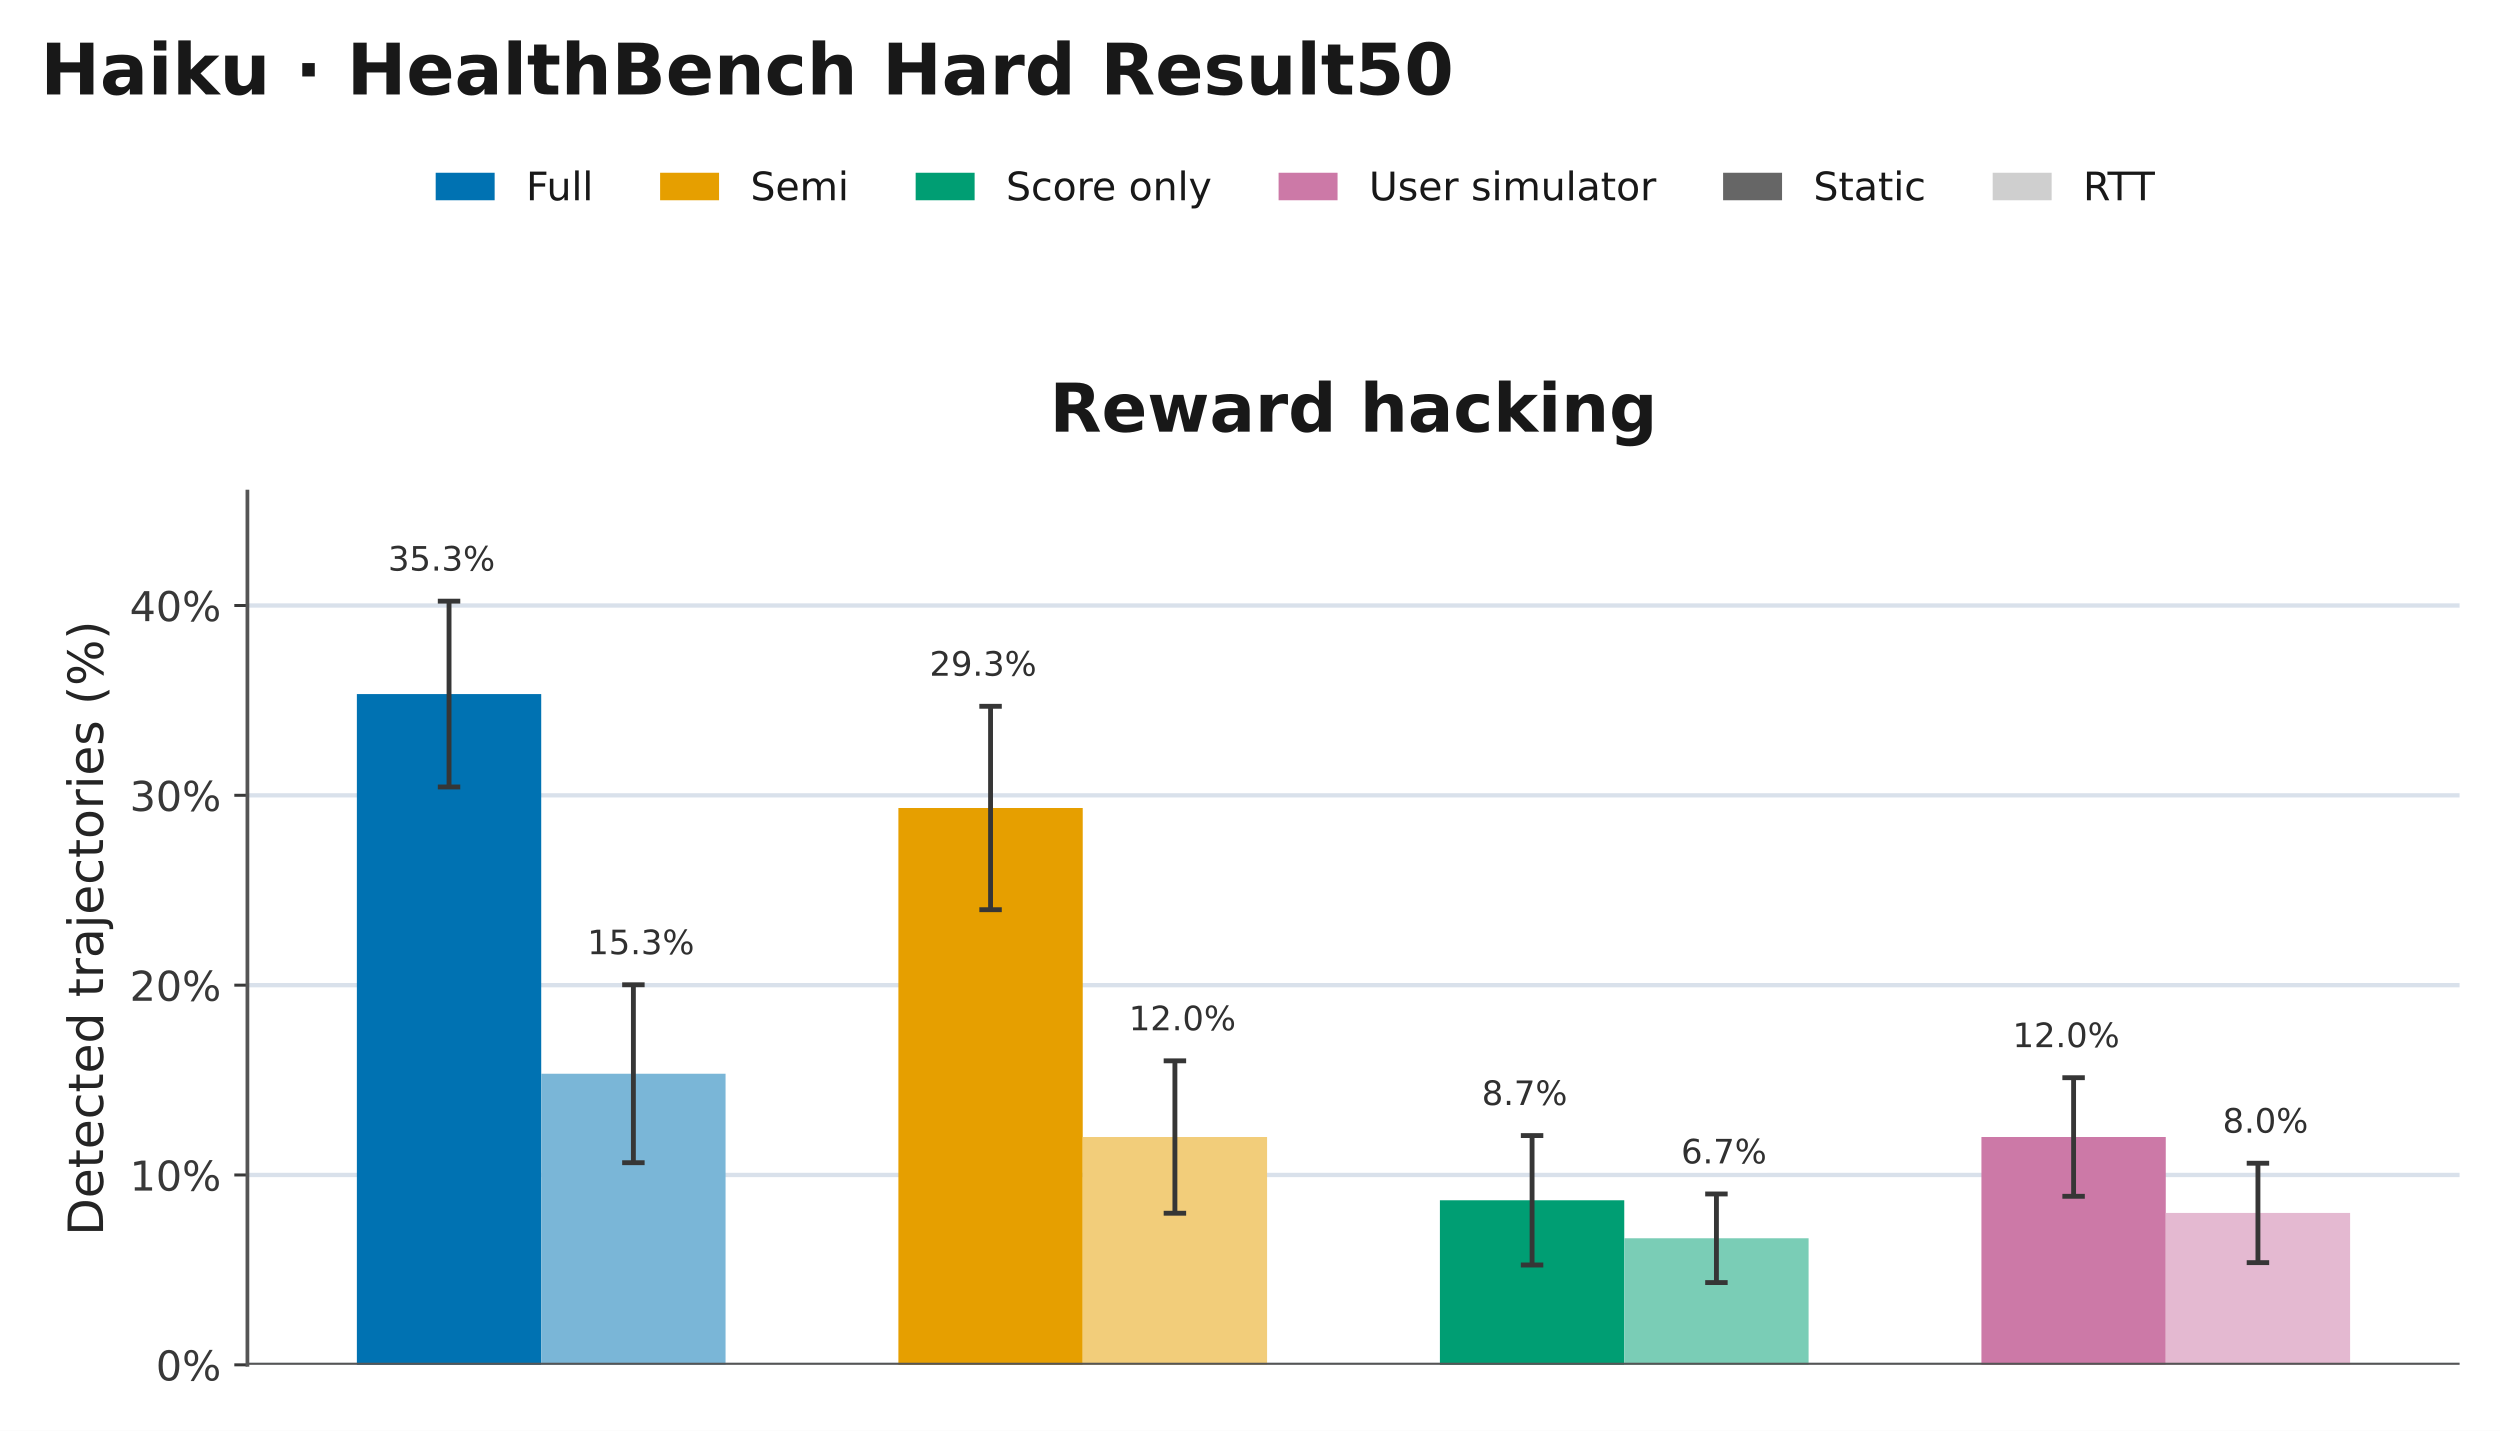
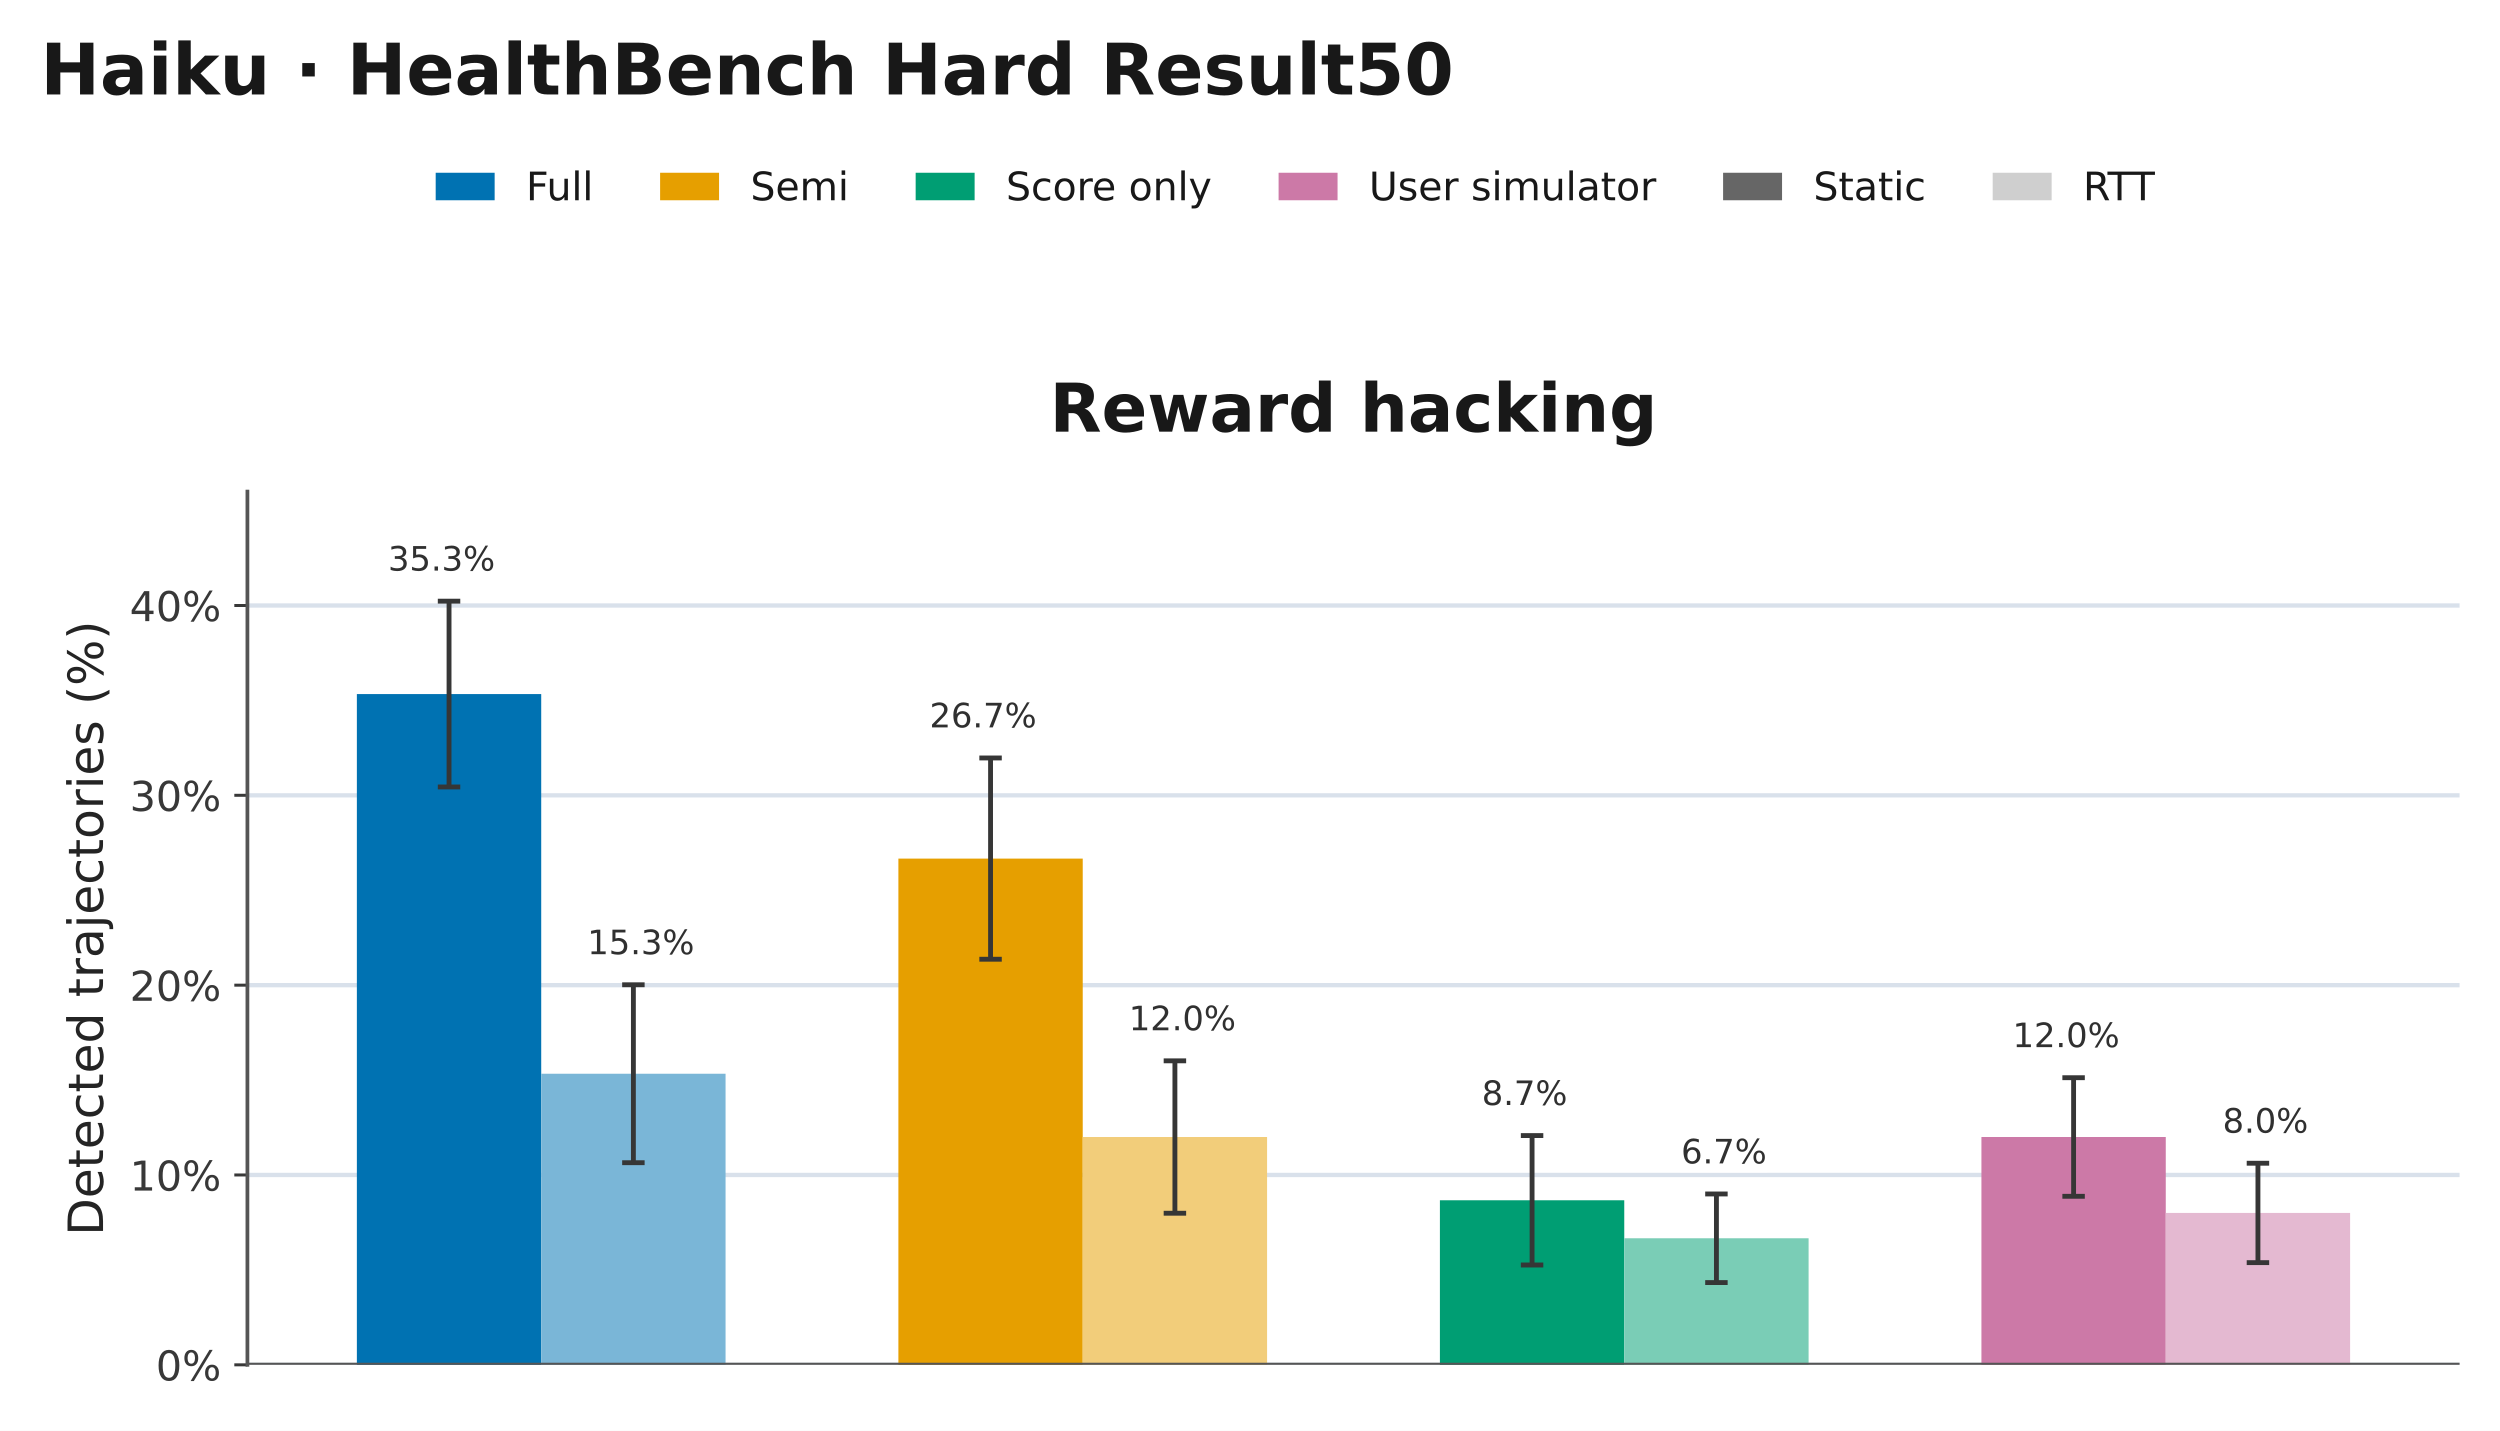
<svg xmlns="http://www.w3.org/2000/svg" xmlns:xlink="http://www.w3.org/1999/xlink" width="667.872pt" height="382.229pt" viewBox="0 0 667.872 382.229" version="1.1">
  <defs>
    <style type="text/css">*{stroke-linejoin: round; stroke-linecap: butt}</style>
  </defs>
  <g id="figure_1">
    <g id="patch_1">
      <path d="M 0 382.229  L 667.872 382.229  L 667.872 0  L 0 0  z " style="fill: #ffffff" />
    </g>
    <g id="axes_1">
      <g id="patch_2">
        <path d="M 66.096 364.608  L 657.072 364.608  L 657.072 131.328  L 66.096 131.328  z " style="fill: #ffffff" />
      </g>
      <g id="matplotlib.axis_1" />
      <g id="matplotlib.axis_2">
        <g id="ytick_1">
          <g id="line2d_1">
-             <path d="M 66.096 364.608  L 657.072 364.608  " clip-path="url(#pe18e950a6a)" style="fill: none; stroke: #d9e1eb; stroke-width: 1.15; stroke-linecap: square" />
+             <path d="M 66.096 364.608  L 657.072 364.608  " clip-path="url(#pf18bc95b98)" style="fill: none; stroke: #d9e1eb; stroke-width: 1.15; stroke-linecap: square" />
          </g>
          <g id="line2d_2">
            <defs>
-               <path id="m7b0437e97c" d="M 0 0  L -3.5 0  " style="stroke: #383838; stroke-width: 0.8" />
+               <path id="m5395bd5f37" d="M 0 0  L -3.5 0  " style="stroke: #383838; stroke-width: 0.8" />
            </defs>
            <g>
-               <use xlink:href="#m7b0437e97c" x="66.096" y="364.608" style="fill: #383838; stroke: #383838; stroke-width: 0.8" />
+               <use xlink:href="#m5395bd5f37" x="66.096" y="364.608" style="fill: #383838; stroke: #383838; stroke-width: 0.8" />
            </g>
          </g>
          <g id="text_1">
            <text style="font-size: 11px; font-family: 'DejaVu Sans'; text-anchor: end; fill: #383838" x="59.096" y="368.787" transform="rotate(-0 59.096 368.7867)">0%</text>
          </g>
        </g>
        <g id="ytick_2">
          <g id="line2d_3">
-             <path d="M 66.096 313.895  L 657.072 313.895  " clip-path="url(#pe18e950a6a)" style="fill: none; stroke: #d9e1eb; stroke-width: 1.15; stroke-linecap: square" />
+             <path d="M 66.096 313.895  L 657.072 313.895  " clip-path="url(#pf18bc95b98)" style="fill: none; stroke: #d9e1eb; stroke-width: 1.15; stroke-linecap: square" />
          </g>
          <g id="line2d_4">
            <g>
-               <use xlink:href="#m7b0437e97c" x="66.096" y="313.895" style="fill: #383838; stroke: #383838; stroke-width: 0.8" />
+               <use xlink:href="#m5395bd5f37" x="66.096" y="313.895" style="fill: #383838; stroke: #383838; stroke-width: 0.8" />
            </g>
          </g>
          <g id="text_2">
            <text style="font-size: 11px; font-family: 'DejaVu Sans'; text-anchor: end; fill: #383838" x="59.096" y="318.074" transform="rotate(-0 59.096 318.0737)">10%</text>
          </g>
        </g>
        <g id="ytick_3">
          <g id="line2d_5">
-             <path d="M 66.096 263.182  L 657.072 263.182  " clip-path="url(#pe18e950a6a)" style="fill: none; stroke: #d9e1eb; stroke-width: 1.15; stroke-linecap: square" />
+             <path d="M 66.096 263.182  L 657.072 263.182  " clip-path="url(#pf18bc95b98)" style="fill: none; stroke: #d9e1eb; stroke-width: 1.15; stroke-linecap: square" />
          </g>
          <g id="line2d_6">
            <g>
-               <use xlink:href="#m7b0437e97c" x="66.096" y="263.182" style="fill: #383838; stroke: #383838; stroke-width: 0.8" />
+               <use xlink:href="#m5395bd5f37" x="66.096" y="263.182" style="fill: #383838; stroke: #383838; stroke-width: 0.8" />
            </g>
          </g>
          <g id="text_3">
            <text style="font-size: 11px; font-family: 'DejaVu Sans'; text-anchor: end; fill: #383838" x="59.096" y="267.361" transform="rotate(-0 59.096 267.3606)">20%</text>
          </g>
        </g>
        <g id="ytick_4">
          <g id="line2d_7">
-             <path d="M 66.096 212.469  L 657.072 212.469  " clip-path="url(#pe18e950a6a)" style="fill: none; stroke: #d9e1eb; stroke-width: 1.15; stroke-linecap: square" />
+             <path d="M 66.096 212.469  L 657.072 212.469  " clip-path="url(#pf18bc95b98)" style="fill: none; stroke: #d9e1eb; stroke-width: 1.15; stroke-linecap: square" />
          </g>
          <g id="line2d_8">
            <g>
-               <use xlink:href="#m7b0437e97c" x="66.096" y="212.469" style="fill: #383838; stroke: #383838; stroke-width: 0.8" />
+               <use xlink:href="#m5395bd5f37" x="66.096" y="212.469" style="fill: #383838; stroke: #383838; stroke-width: 0.8" />
            </g>
          </g>
          <g id="text_4">
            <text style="font-size: 11px; font-family: 'DejaVu Sans'; text-anchor: end; fill: #383838" x="59.096" y="216.648" transform="rotate(-0 59.096 216.6476)">30%</text>
          </g>
        </g>
        <g id="ytick_5">
          <g id="line2d_9">
-             <path d="M 66.096 161.756  L 657.072 161.756  " clip-path="url(#pe18e950a6a)" style="fill: none; stroke: #d9e1eb; stroke-width: 1.15; stroke-linecap: square" />
+             <path d="M 66.096 161.756  L 657.072 161.756  " clip-path="url(#pf18bc95b98)" style="fill: none; stroke: #d9e1eb; stroke-width: 1.15; stroke-linecap: square" />
          </g>
          <g id="line2d_10">
            <g>
-               <use xlink:href="#m7b0437e97c" x="66.096" y="161.756" style="fill: #383838; stroke: #383838; stroke-width: 0.8" />
+               <use xlink:href="#m5395bd5f37" x="66.096" y="161.756" style="fill: #383838; stroke: #383838; stroke-width: 0.8" />
            </g>
          </g>
          <g id="text_5">
            <text style="font-size: 11px; font-family: 'DejaVu Sans'; text-anchor: end; fill: #383838" x="59.096" y="165.935" transform="rotate(-0 59.096 165.9345)">40%</text>
          </g>
        </g>
        <g id="text_6">
          <text style="font-size: 13px; font-family: 'DejaVu Sans'; text-anchor: middle; fill: #242424" x="27.524" y="247.968" transform="rotate(-90 27.52373 247.968)">Detected trajectories (%)</text>
        </g>
      </g>
      <g id="patch_3">
-         <path d="M 95.337 364.608  L 144.585 364.608  L 144.585 185.422  L 95.337 185.422  z " clip-path="url(#pe18e950a6a)" style="fill: #0072b2" />
+         <path d="M 95.337 364.608  L 144.585 364.608  L 144.585 185.422  L 95.337 185.422  z " clip-path="url(#pf18bc95b98)" style="fill: #0072b2" />
      </g>
      <g id="patch_4">
-         <path d="M 144.585 364.608  L 193.833 364.608  L 193.833 286.848  L 144.585 286.848  z " clip-path="url(#pe18e950a6a)" style="fill: #7ab6d7" />
+         <path d="M 144.585 364.608  L 193.833 364.608  L 193.833 286.848  L 144.585 286.848  z " clip-path="url(#pf18bc95b98)" style="fill: #7ab6d7" />
      </g>
      <g id="patch_5">
-         <path d="M 240.003 364.608  L 289.251 364.608  L 289.251 215.85  L 240.003 215.85  z " clip-path="url(#pe18e950a6a)" style="fill: #e69f00" />
+         <path d="M 240.003 364.608  L 289.251 364.608  L 289.251 229.373  L 240.003 229.373  z " clip-path="url(#pf18bc95b98)" style="fill: #e69f00" />
      </g>
      <g id="patch_6">
-         <path d="M 289.251 364.608  L 338.499 364.608  L 338.499 303.752  L 289.251 303.752  z " clip-path="url(#pe18e950a6a)" style="fill: #f2cd7a" />
+         <path d="M 289.251 364.608  L 338.499 364.608  L 338.499 303.752  L 289.251 303.752  z " clip-path="url(#pf18bc95b98)" style="fill: #f2cd7a" />
      </g>
      <g id="patch_7">
-         <path d="M 384.669 364.608  L 433.917 364.608  L 433.917 320.657  L 384.669 320.657  z " clip-path="url(#pe18e950a6a)" style="fill: #009e73" />
+         <path d="M 384.669 364.608  L 433.917 364.608  L 433.917 320.657  L 384.669 320.657  z " clip-path="url(#pf18bc95b98)" style="fill: #009e73" />
      </g>
      <g id="patch_8">
-         <path d="M 433.917 364.608  L 483.165 364.608  L 483.165 330.799  L 433.917 330.799  z " clip-path="url(#pe18e950a6a)" style="fill: #7acdb6" />
+         <path d="M 433.917 364.608  L 483.165 364.608  L 483.165 330.799  L 433.917 330.799  z " clip-path="url(#pf18bc95b98)" style="fill: #7acdb6" />
      </g>
      <g id="patch_9">
-         <path d="M 529.335 364.608  L 578.583 364.608  L 578.583 303.752  L 529.335 303.752  z " clip-path="url(#pe18e950a6a)" style="fill: #cc79a7" />
+         <path d="M 529.335 364.608  L 578.583 364.608  L 578.583 303.752  L 529.335 303.752  z " clip-path="url(#pf18bc95b98)" style="fill: #cc79a7" />
      </g>
      <g id="patch_10">
-         <path d="M 578.583 364.608  L 627.831 364.608  L 627.831 324.038  L 578.583 324.038  z " clip-path="url(#pe18e950a6a)" style="fill: #e4b9d1" />
+         <path d="M 578.583 364.608  L 627.831 364.608  L 627.831 324.038  L 578.583 324.038  z " clip-path="url(#pf18bc95b98)" style="fill: #e4b9d1" />
      </g>
      <g id="patch_11">
        <path d="M 66.096 364.608  L 66.096 131.328  " style="fill: none; stroke: #555555; stroke-linejoin: miter; stroke-linecap: square" />
      </g>
      <g id="line2d_11">
-         <path d="M 66.096 364.608  L 657.072 364.608  " clip-path="url(#pe18e950a6a)" style="fill: none; stroke: #555555; stroke-width: 1.1; stroke-linecap: square" />
+         <path d="M 66.096 364.608  L 657.072 364.608  " clip-path="url(#pf18bc95b98)" style="fill: none; stroke: #555555; stroke-width: 1.1; stroke-linecap: square" />
      </g>
      <g id="text_7">
        <text style="font-weight: 700; font-size: 18px; font-family: 'DejaVu Sans'; text-anchor: middle; fill: #181818" x="361.584" y="115.328" transform="rotate(-0 361.584 115.328)">Reward hacking</text>
      </g>
      <g id="LineCollection_1">
-         <path d="M 119.961 210.243  L 119.961 160.601  " clip-path="url(#pe18e950a6a)" style="fill: none; stroke: #363636; stroke-width: 1.3" />
+         <path d="M 119.961 210.243  L 119.961 160.601  " clip-path="url(#pf18bc95b98)" style="fill: none; stroke: #363636; stroke-width: 1.3" />
      </g>
      <g id="line2d_12">
        <defs>
-           <path id="m4e76de03ec" d="M 3 0  L -3 -0  " style="stroke: #363636; stroke-width: 1.3" />
+           <path id="m29296901d3" d="M 3 0  L -3 -0  " style="stroke: #363636; stroke-width: 1.3" />
        </defs>
-         <g clip-path="url(#pe18e950a6a)">
-           <use xlink:href="#m4e76de03ec" x="119.961" y="210.243" style="fill: #1f77b4; stroke: #363636; stroke-width: 1.3" />
+         <g clip-path="url(#pf18bc95b98)">
+           <use xlink:href="#m29296901d3" x="119.961" y="210.243" style="fill: #1f77b4; stroke: #363636; stroke-width: 1.3" />
        </g>
      </g>
      <g id="line2d_13">
-         <g clip-path="url(#pe18e950a6a)">
-           <use xlink:href="#m4e76de03ec" x="119.961" y="160.601" style="fill: #1f77b4; stroke: #363636; stroke-width: 1.3" />
+         <g clip-path="url(#pf18bc95b98)">
+           <use xlink:href="#m29296901d3" x="119.961" y="160.601" style="fill: #1f77b4; stroke: #363636; stroke-width: 1.3" />
        </g>
      </g>
      <g id="LineCollection_2">
-         <path d="M 169.209 310.612  L 169.209 263.084  " clip-path="url(#pe18e950a6a)" style="fill: none; stroke: #363636; stroke-width: 1.3" />
+         <path d="M 169.209 310.612  L 169.209 263.084  " clip-path="url(#pf18bc95b98)" style="fill: none; stroke: #363636; stroke-width: 1.3" />
      </g>
      <g id="line2d_14">
-         <g clip-path="url(#pe18e950a6a)">
-           <use xlink:href="#m4e76de03ec" x="169.209" y="310.612" style="fill: #1f77b4; stroke: #363636; stroke-width: 1.3" />
+         <g clip-path="url(#pf18bc95b98)">
+           <use xlink:href="#m29296901d3" x="169.209" y="310.612" style="fill: #1f77b4; stroke: #363636; stroke-width: 1.3" />
        </g>
      </g>
      <g id="line2d_15">
-         <g clip-path="url(#pe18e950a6a)">
-           <use xlink:href="#m4e76de03ec" x="169.209" y="263.084" style="fill: #1f77b4; stroke: #363636; stroke-width: 1.3" />
+         <g clip-path="url(#pf18bc95b98)">
+           <use xlink:href="#m29296901d3" x="169.209" y="263.084" style="fill: #1f77b4; stroke: #363636; stroke-width: 1.3" />
        </g>
      </g>
      <g id="LineCollection_3">
-         <path d="M 264.627 243.017  L 264.627 188.682  " clip-path="url(#pe18e950a6a)" style="fill: none; stroke: #363636; stroke-width: 1.3" />
+         <path d="M 264.627 256.264  L 264.627 202.482  " clip-path="url(#pf18bc95b98)" style="fill: none; stroke: #363636; stroke-width: 1.3" />
      </g>
      <g id="line2d_16">
-         <g clip-path="url(#pe18e950a6a)">
-           <use xlink:href="#m4e76de03ec" x="264.627" y="243.017" style="fill: #1f77b4; stroke: #363636; stroke-width: 1.3" />
+         <g clip-path="url(#pf18bc95b98)">
+           <use xlink:href="#m29296901d3" x="264.627" y="256.264" style="fill: #1f77b4; stroke: #363636; stroke-width: 1.3" />
        </g>
      </g>
      <g id="line2d_17">
-         <g clip-path="url(#pe18e950a6a)">
-           <use xlink:href="#m4e76de03ec" x="264.627" y="188.682" style="fill: #1f77b4; stroke: #363636; stroke-width: 1.3" />
+         <g clip-path="url(#pf18bc95b98)">
+           <use xlink:href="#m29296901d3" x="264.627" y="202.482" style="fill: #1f77b4; stroke: #363636; stroke-width: 1.3" />
        </g>
      </g>
      <g id="LineCollection_4">
-         <path d="M 313.875 324.106  L 313.875 283.398  " clip-path="url(#pe18e950a6a)" style="fill: none; stroke: #363636; stroke-width: 1.3" />
+         <path d="M 313.875 324.106  L 313.875 283.398  " clip-path="url(#pf18bc95b98)" style="fill: none; stroke: #363636; stroke-width: 1.3" />
      </g>
      <g id="line2d_18">
-         <g clip-path="url(#pe18e950a6a)">
-           <use xlink:href="#m4e76de03ec" x="313.875" y="324.106" style="fill: #1f77b4; stroke: #363636; stroke-width: 1.3" />
+         <g clip-path="url(#pf18bc95b98)">
+           <use xlink:href="#m29296901d3" x="313.875" y="324.106" style="fill: #1f77b4; stroke: #363636; stroke-width: 1.3" />
        </g>
      </g>
      <g id="line2d_19">
-         <g clip-path="url(#pe18e950a6a)">
-           <use xlink:href="#m4e76de03ec" x="313.875" y="283.398" style="fill: #1f77b4; stroke: #363636; stroke-width: 1.3" />
+         <g clip-path="url(#pf18bc95b98)">
+           <use xlink:href="#m29296901d3" x="313.875" y="283.398" style="fill: #1f77b4; stroke: #363636; stroke-width: 1.3" />
        </g>
      </g>
      <g id="LineCollection_5">
-         <path d="M 409.293 337.943  L 409.293 303.37  " clip-path="url(#pe18e950a6a)" style="fill: none; stroke: #363636; stroke-width: 1.3" />
+         <path d="M 409.293 337.943  L 409.293 303.37  " clip-path="url(#pf18bc95b98)" style="fill: none; stroke: #363636; stroke-width: 1.3" />
      </g>
      <g id="line2d_20">
-         <g clip-path="url(#pe18e950a6a)">
-           <use xlink:href="#m4e76de03ec" x="409.293" y="337.943" style="fill: #1f77b4; stroke: #363636; stroke-width: 1.3" />
+         <g clip-path="url(#pf18bc95b98)">
+           <use xlink:href="#m29296901d3" x="409.293" y="337.943" style="fill: #1f77b4; stroke: #363636; stroke-width: 1.3" />
        </g>
      </g>
      <g id="line2d_21">
-         <g clip-path="url(#pe18e950a6a)">
-           <use xlink:href="#m4e76de03ec" x="409.293" y="303.37" style="fill: #1f77b4; stroke: #363636; stroke-width: 1.3" />
+         <g clip-path="url(#pf18bc95b98)">
+           <use xlink:href="#m29296901d3" x="409.293" y="303.37" style="fill: #1f77b4; stroke: #363636; stroke-width: 1.3" />
        </g>
      </g>
      <g id="LineCollection_6">
-         <path d="M 458.541 342.63  L 458.541 318.969  " clip-path="url(#pe18e950a6a)" style="fill: none; stroke: #363636; stroke-width: 1.3" />
+         <path d="M 458.541 342.63  L 458.541 318.969  " clip-path="url(#pf18bc95b98)" style="fill: none; stroke: #363636; stroke-width: 1.3" />
      </g>
      <g id="line2d_22">
-         <g clip-path="url(#pe18e950a6a)">
-           <use xlink:href="#m4e76de03ec" x="458.541" y="342.63" style="fill: #1f77b4; stroke: #363636; stroke-width: 1.3" />
+         <g clip-path="url(#pf18bc95b98)">
+           <use xlink:href="#m29296901d3" x="458.541" y="342.63" style="fill: #1f77b4; stroke: #363636; stroke-width: 1.3" />
        </g>
      </g>
      <g id="line2d_23">
-         <g clip-path="url(#pe18e950a6a)">
-           <use xlink:href="#m4e76de03ec" x="458.541" y="318.969" style="fill: #1f77b4; stroke: #363636; stroke-width: 1.3" />
+         <g clip-path="url(#pf18bc95b98)">
+           <use xlink:href="#m29296901d3" x="458.541" y="318.969" style="fill: #1f77b4; stroke: #363636; stroke-width: 1.3" />
        </g>
      </g>
      <g id="LineCollection_7">
-         <path d="M 553.959 319.595  L 553.959 287.909  " clip-path="url(#pe18e950a6a)" style="fill: none; stroke: #363636; stroke-width: 1.3" />
+         <path d="M 553.959 319.595  L 553.959 287.909  " clip-path="url(#pf18bc95b98)" style="fill: none; stroke: #363636; stroke-width: 1.3" />
      </g>
      <g id="line2d_24">
-         <g clip-path="url(#pe18e950a6a)">
-           <use xlink:href="#m4e76de03ec" x="553.959" y="319.595" style="fill: #1f77b4; stroke: #363636; stroke-width: 1.3" />
+         <g clip-path="url(#pf18bc95b98)">
+           <use xlink:href="#m29296901d3" x="553.959" y="319.595" style="fill: #1f77b4; stroke: #363636; stroke-width: 1.3" />
        </g>
      </g>
      <g id="line2d_25">
-         <g clip-path="url(#pe18e950a6a)">
-           <use xlink:href="#m4e76de03ec" x="553.959" y="287.909" style="fill: #1f77b4; stroke: #363636; stroke-width: 1.3" />
+         <g clip-path="url(#pf18bc95b98)">
+           <use xlink:href="#m29296901d3" x="553.959" y="287.909" style="fill: #1f77b4; stroke: #363636; stroke-width: 1.3" />
        </g>
      </g>
      <g id="LineCollection_8">
-         <path d="M 603.207 337.317  L 603.207 310.758  " clip-path="url(#pe18e950a6a)" style="fill: none; stroke: #363636; stroke-width: 1.3" />
+         <path d="M 603.207 337.317  L 603.207 310.758  " clip-path="url(#pf18bc95b98)" style="fill: none; stroke: #363636; stroke-width: 1.3" />
      </g>
      <g id="line2d_26">
-         <g clip-path="url(#pe18e950a6a)">
-           <use xlink:href="#m4e76de03ec" x="603.207" y="337.317" style="fill: #1f77b4; stroke: #363636; stroke-width: 1.3" />
+         <g clip-path="url(#pf18bc95b98)">
+           <use xlink:href="#m29296901d3" x="603.207" y="337.317" style="fill: #1f77b4; stroke: #363636; stroke-width: 1.3" />
        </g>
      </g>
      <g id="line2d_27">
-         <g clip-path="url(#pe18e950a6a)">
-           <use xlink:href="#m4e76de03ec" x="603.207" y="310.758" style="fill: #1f77b4; stroke: #363636; stroke-width: 1.3" />
+         <g clip-path="url(#pf18bc95b98)">
+           <use xlink:href="#m29296901d3" x="603.207" y="310.758" style="fill: #1f77b4; stroke: #363636; stroke-width: 1.3" />
        </g>
      </g>
      <g id="text_8">
        <g id="patch_12">
          <path d="M 103.486 154.781  L 132.436 154.781  L 132.436 145.421  L 103.486 145.421  z " style="fill: #ffffff" />
        </g>
        <text style="font-size: 9px; font-family: 'DejaVu Sans'; text-anchor: middle; fill: #303030" x="117.961" y="152.439" transform="rotate(-0 117.961 152.4391)">35.3%</text>
      </g>
      <g id="text_9">
        <g id="patch_13">
          <path d="M 156.734 257.264  L 185.684 257.264  L 185.684 247.904  L 156.734 247.904  z " style="fill: #ffffff" />
        </g>
        <text style="font-size: 9px; font-family: 'DejaVu Sans'; text-anchor: middle; fill: #303030" x="171.209" y="254.921" transform="rotate(-0 171.209 254.9214)">15.3%</text>
      </g>
      <g id="text_10">
        <g id="patch_14">
-           <path d="M 248.152 182.862  L 277.102 182.862  L 277.102 173.502  L 248.152 173.502  z " style="fill: #ffffff" />
-         </g>
-         <text style="font-size: 9px; font-family: 'DejaVu Sans'; text-anchor: middle; fill: #303030" x="262.627" y="180.52" transform="rotate(-0 262.627 180.5202)">29.3%</text>
+           <path d="M 248.152 196.662  L 277.102 196.662  L 277.102 187.302  L 248.152 187.302  z " style="fill: #ffffff" />
+         </g>
+         <text style="font-size: 9px; font-family: 'DejaVu Sans'; text-anchor: middle; fill: #303030" x="262.627" y="194.32" transform="rotate(-0 262.627 194.3198)">26.7%</text>
      </g>
      <g id="text_11">
        <g id="patch_15">
          <path d="M 301.4 277.578  L 330.35 277.578  L 330.35 268.218  L 301.4 268.218  z " style="fill: #ffffff" />
        </g>
        <text style="font-size: 9px; font-family: 'DejaVu Sans'; text-anchor: middle; fill: #303030" x="315.875" y="275.236" transform="rotate(-0 315.875 275.2361)">12.0%</text>
      </g>
      <g id="text_12">
        <g id="patch_16">
          <path d="M 395.681 297.55  L 418.905 297.55  L 418.905 288.19  L 395.681 288.19  z " style="fill: #ffffff" />
        </g>
        <text style="font-size: 9px; font-family: 'DejaVu Sans'; text-anchor: middle; fill: #303030" x="407.293" y="295.208" transform="rotate(-0 407.293 295.2082)">8.7%</text>
      </g>
      <g id="text_13">
        <g id="patch_17">
          <path d="M 448.929 313.149  L 472.153 313.149  L 472.153 303.789  L 448.929 303.789  z " style="fill: #ffffff" />
        </g>
        <text style="font-size: 9px; font-family: 'DejaVu Sans'; text-anchor: middle; fill: #303030" x="460.541" y="310.807" transform="rotate(-0 460.541 310.8066)">6.7%</text>
      </g>
      <g id="text_14">
        <g id="patch_18">
          <path d="M 537.484 282.089  L 566.434 282.089  L 566.434 272.729  L 537.484 272.729  z " style="fill: #ffffff" />
        </g>
        <text style="font-size: 9px; font-family: 'DejaVu Sans'; text-anchor: middle; fill: #303030" x="551.959" y="279.747" transform="rotate(-0 551.959 279.7473)">12.0%</text>
      </g>
      <g id="text_15">
        <g id="patch_19">
          <path d="M 593.595 304.938  L 616.819 304.938  L 616.819 295.578  L 593.595 295.578  z " style="fill: #ffffff" />
        </g>
        <text style="font-size: 9px; font-family: 'DejaVu Sans'; text-anchor: middle; fill: #303030" x="605.207" y="302.596" transform="rotate(-0 605.207 302.5957)">8.0%</text>
      </g>
    </g>
    <g id="text_16">
      <text style="font-weight: 700; font-size: 19px; font-family: 'DejaVu Sans'; text-anchor: start; fill: #181818" x="10.8" y="25.237" transform="rotate(-0 10.8 25.23703)">Haiku · HealthBench Hard Result50</text>
    </g>
    <g id="legend_1">
      <g id="patch_20">
        <path d="M 116.394 53.5  L 132.144 53.5  L 132.144 46.15  L 116.394 46.15  z " style="fill: #0072b2" />
      </g>
      <g id="text_17">
        <text style="font-size: 10.5px; font-family: 'DejaVu Sans'; text-anchor: start; fill: #181818" x="140.544" y="53.5" transform="rotate(-0 140.5437 53.50036)">Full</text>
      </g>
      <g id="patch_21">
        <path d="M 176.347 53.5  L 192.097 53.5  L 192.097 46.15  L 176.347 46.15  z " style="fill: #e69f00" />
      </g>
      <g id="text_18">
        <text style="font-size: 10.5px; font-family: 'DejaVu Sans'; text-anchor: start; fill: #181818" x="200.497" y="53.5" transform="rotate(-0 200.4971 53.50036)">Semi</text>
      </g>
      <g id="patch_22">
        <path d="M 244.618 53.5  L 260.368 53.5  L 260.368 46.15  L 244.618 46.15  z " style="fill: #009e73" />
      </g>
      <g id="text_19">
        <text style="font-size: 10.5px; font-family: 'DejaVu Sans'; text-anchor: start; fill: #181818" x="268.768" y="53.5" transform="rotate(-0 268.7684 53.50036)">Score only</text>
      </g>
      <g id="patch_23">
        <path d="M 341.576 53.5  L 357.326 53.5  L 357.326 46.15  L 341.576 46.15  z " style="fill: #cc79a7" />
      </g>
      <g id="text_20">
        <text style="font-size: 10.5px; font-family: 'DejaVu Sans'; text-anchor: start; fill: #181818" x="365.726" y="53.5" transform="rotate(-0 365.7261 53.50036)">User simulator</text>
      </g>
      <g id="patch_24">
        <path d="M 460.323 53.5  L 476.073 53.5  L 476.073 46.15  L 460.323 46.15  z " style="fill: #666666" />
      </g>
      <g id="text_21">
        <text style="font-size: 10.5px; font-family: 'DejaVu Sans'; text-anchor: start; fill: #181818" x="484.473" y="53.5" transform="rotate(-0 484.4729 53.50036)">Static</text>
      </g>
      <g id="patch_25">
        <path d="M 532.346 53.5  L 548.096 53.5  L 548.096 46.15  L 532.346 46.15  z " style="fill: #cfcfcf" />
      </g>
      <g id="text_22">
        <text style="font-size: 10.5px; font-family: 'DejaVu Sans'; text-anchor: start; fill: #181818" x="556.496" y="53.5" transform="rotate(-0 556.4963 53.50036)">RTT</text>
      </g>
    </g>
  </g>
  <defs>
-     <clipPath id="pe18e950a6a">
+     <clipPath id="pf18bc95b98">
      <rect x="66.096" y="131.328" width="590.976" height="233.28" />
    </clipPath>
  </defs>
</svg>
